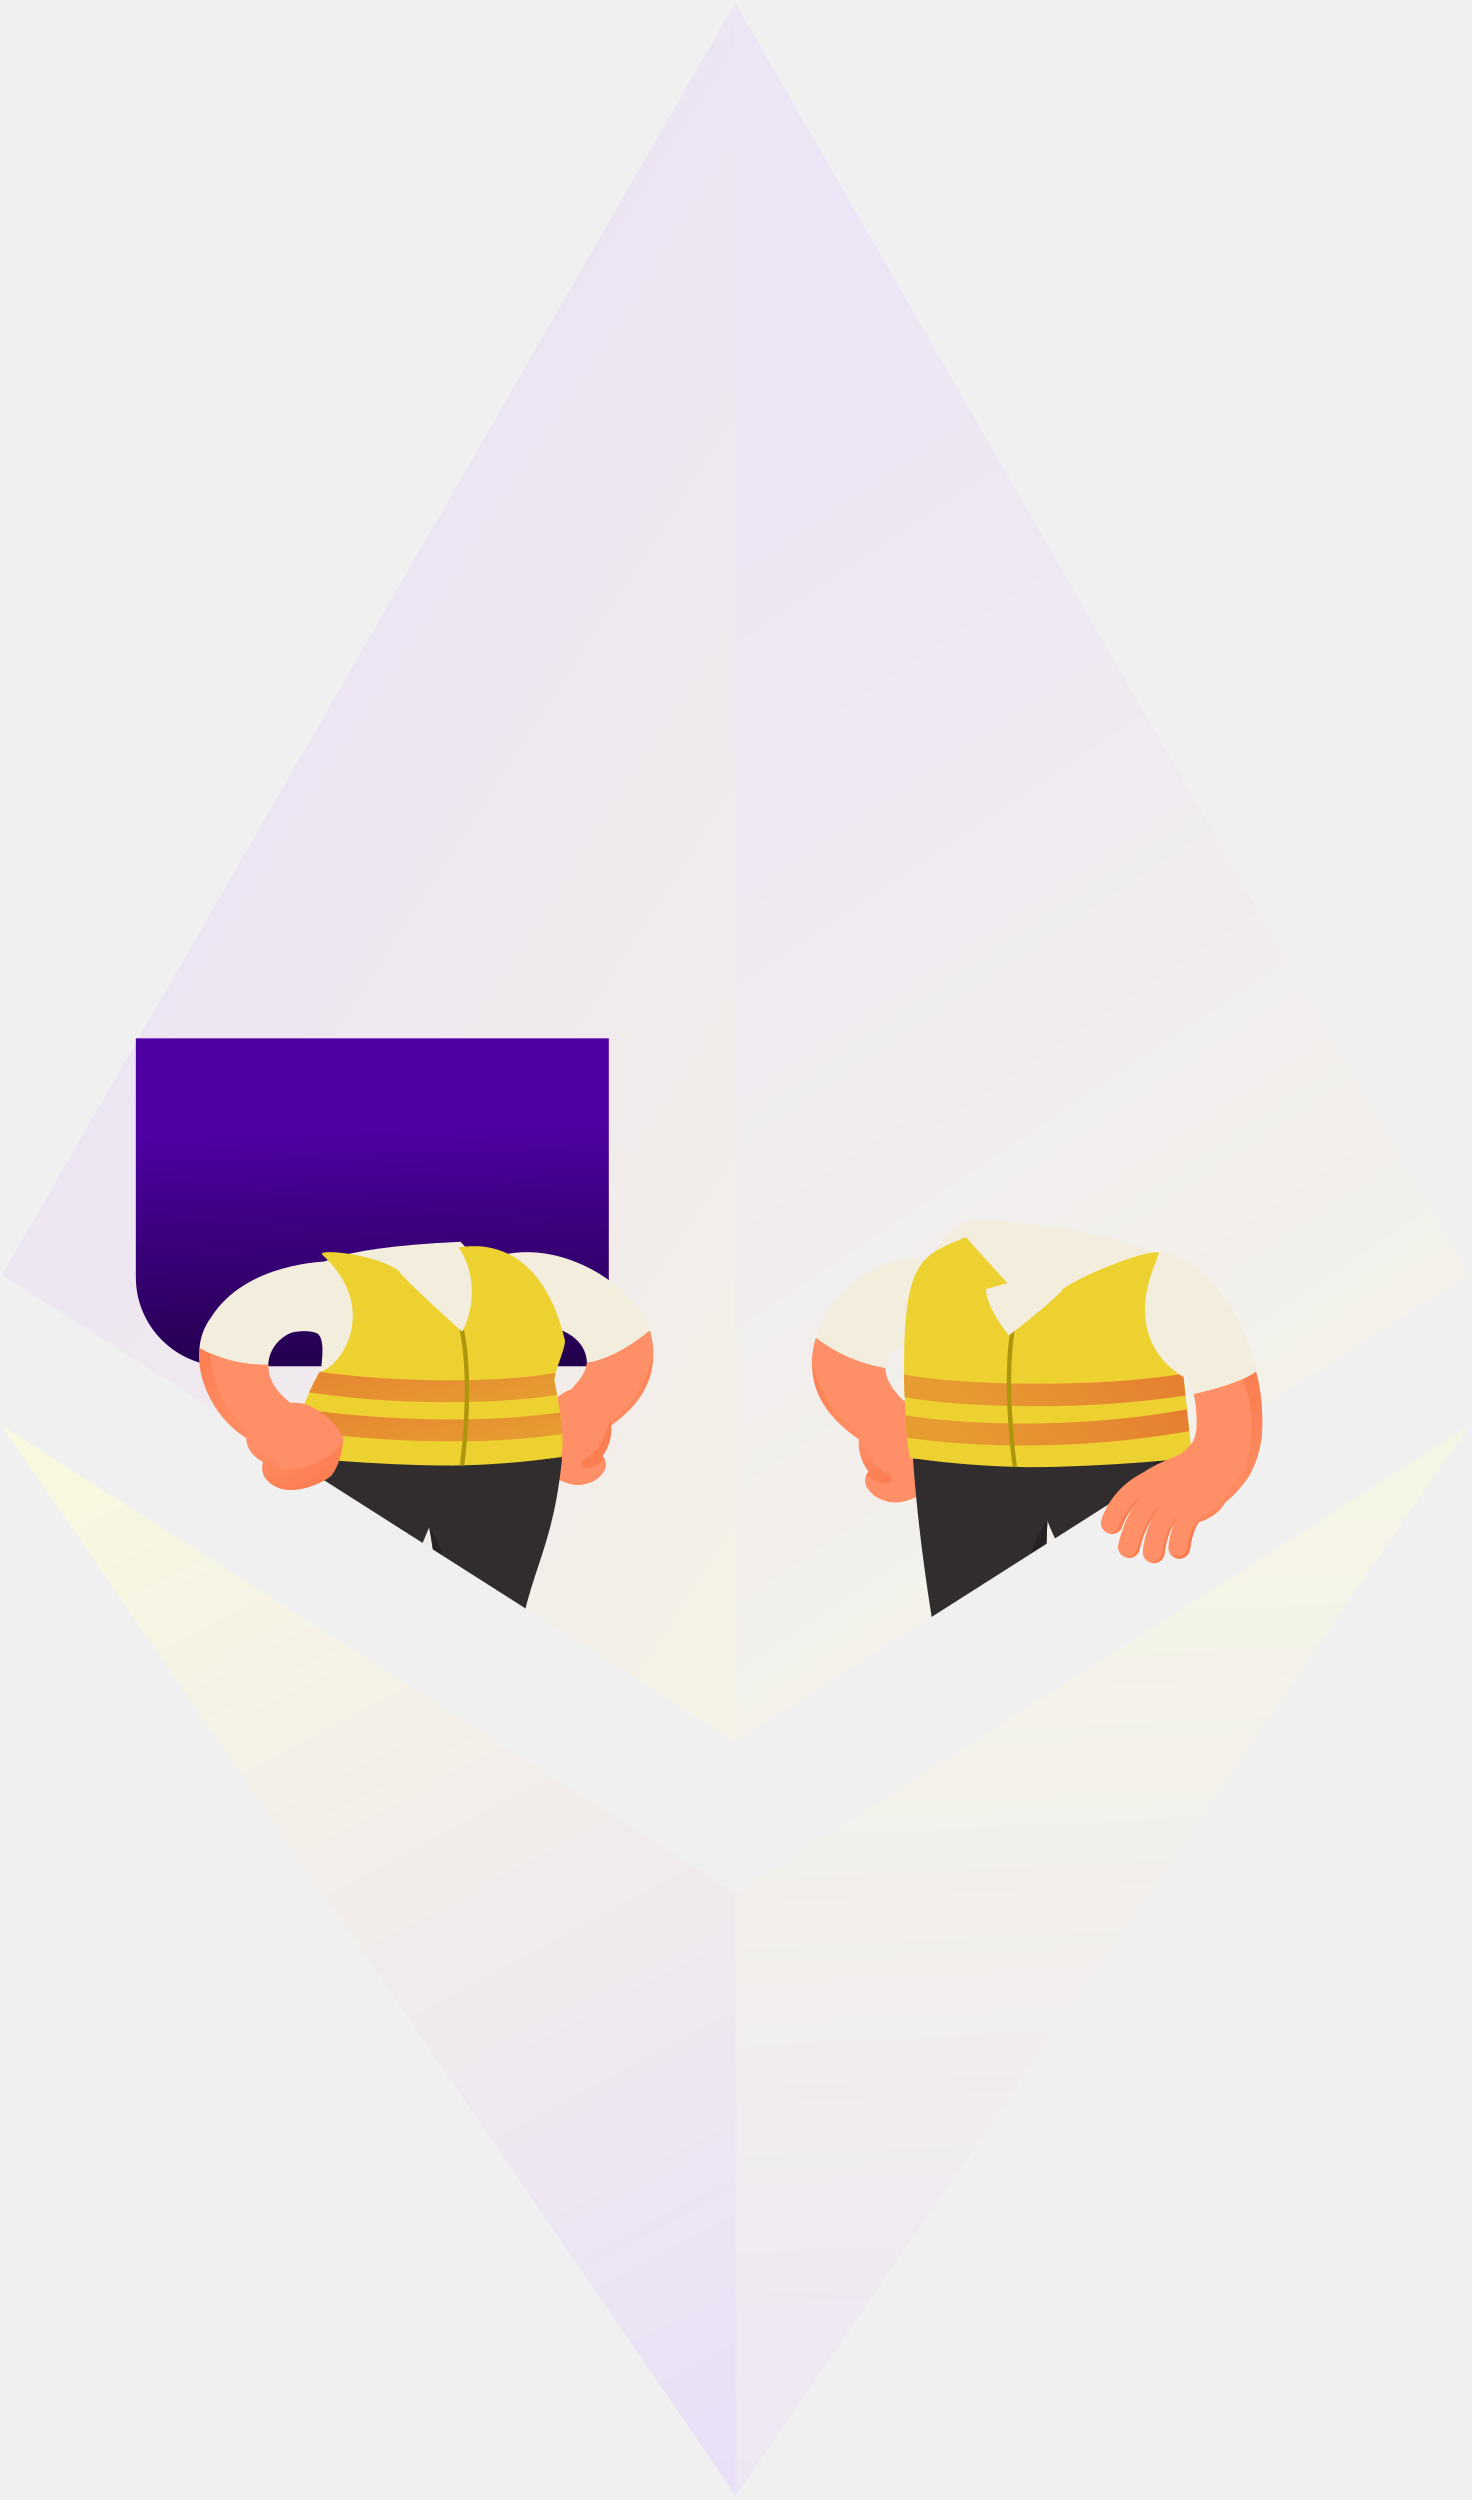
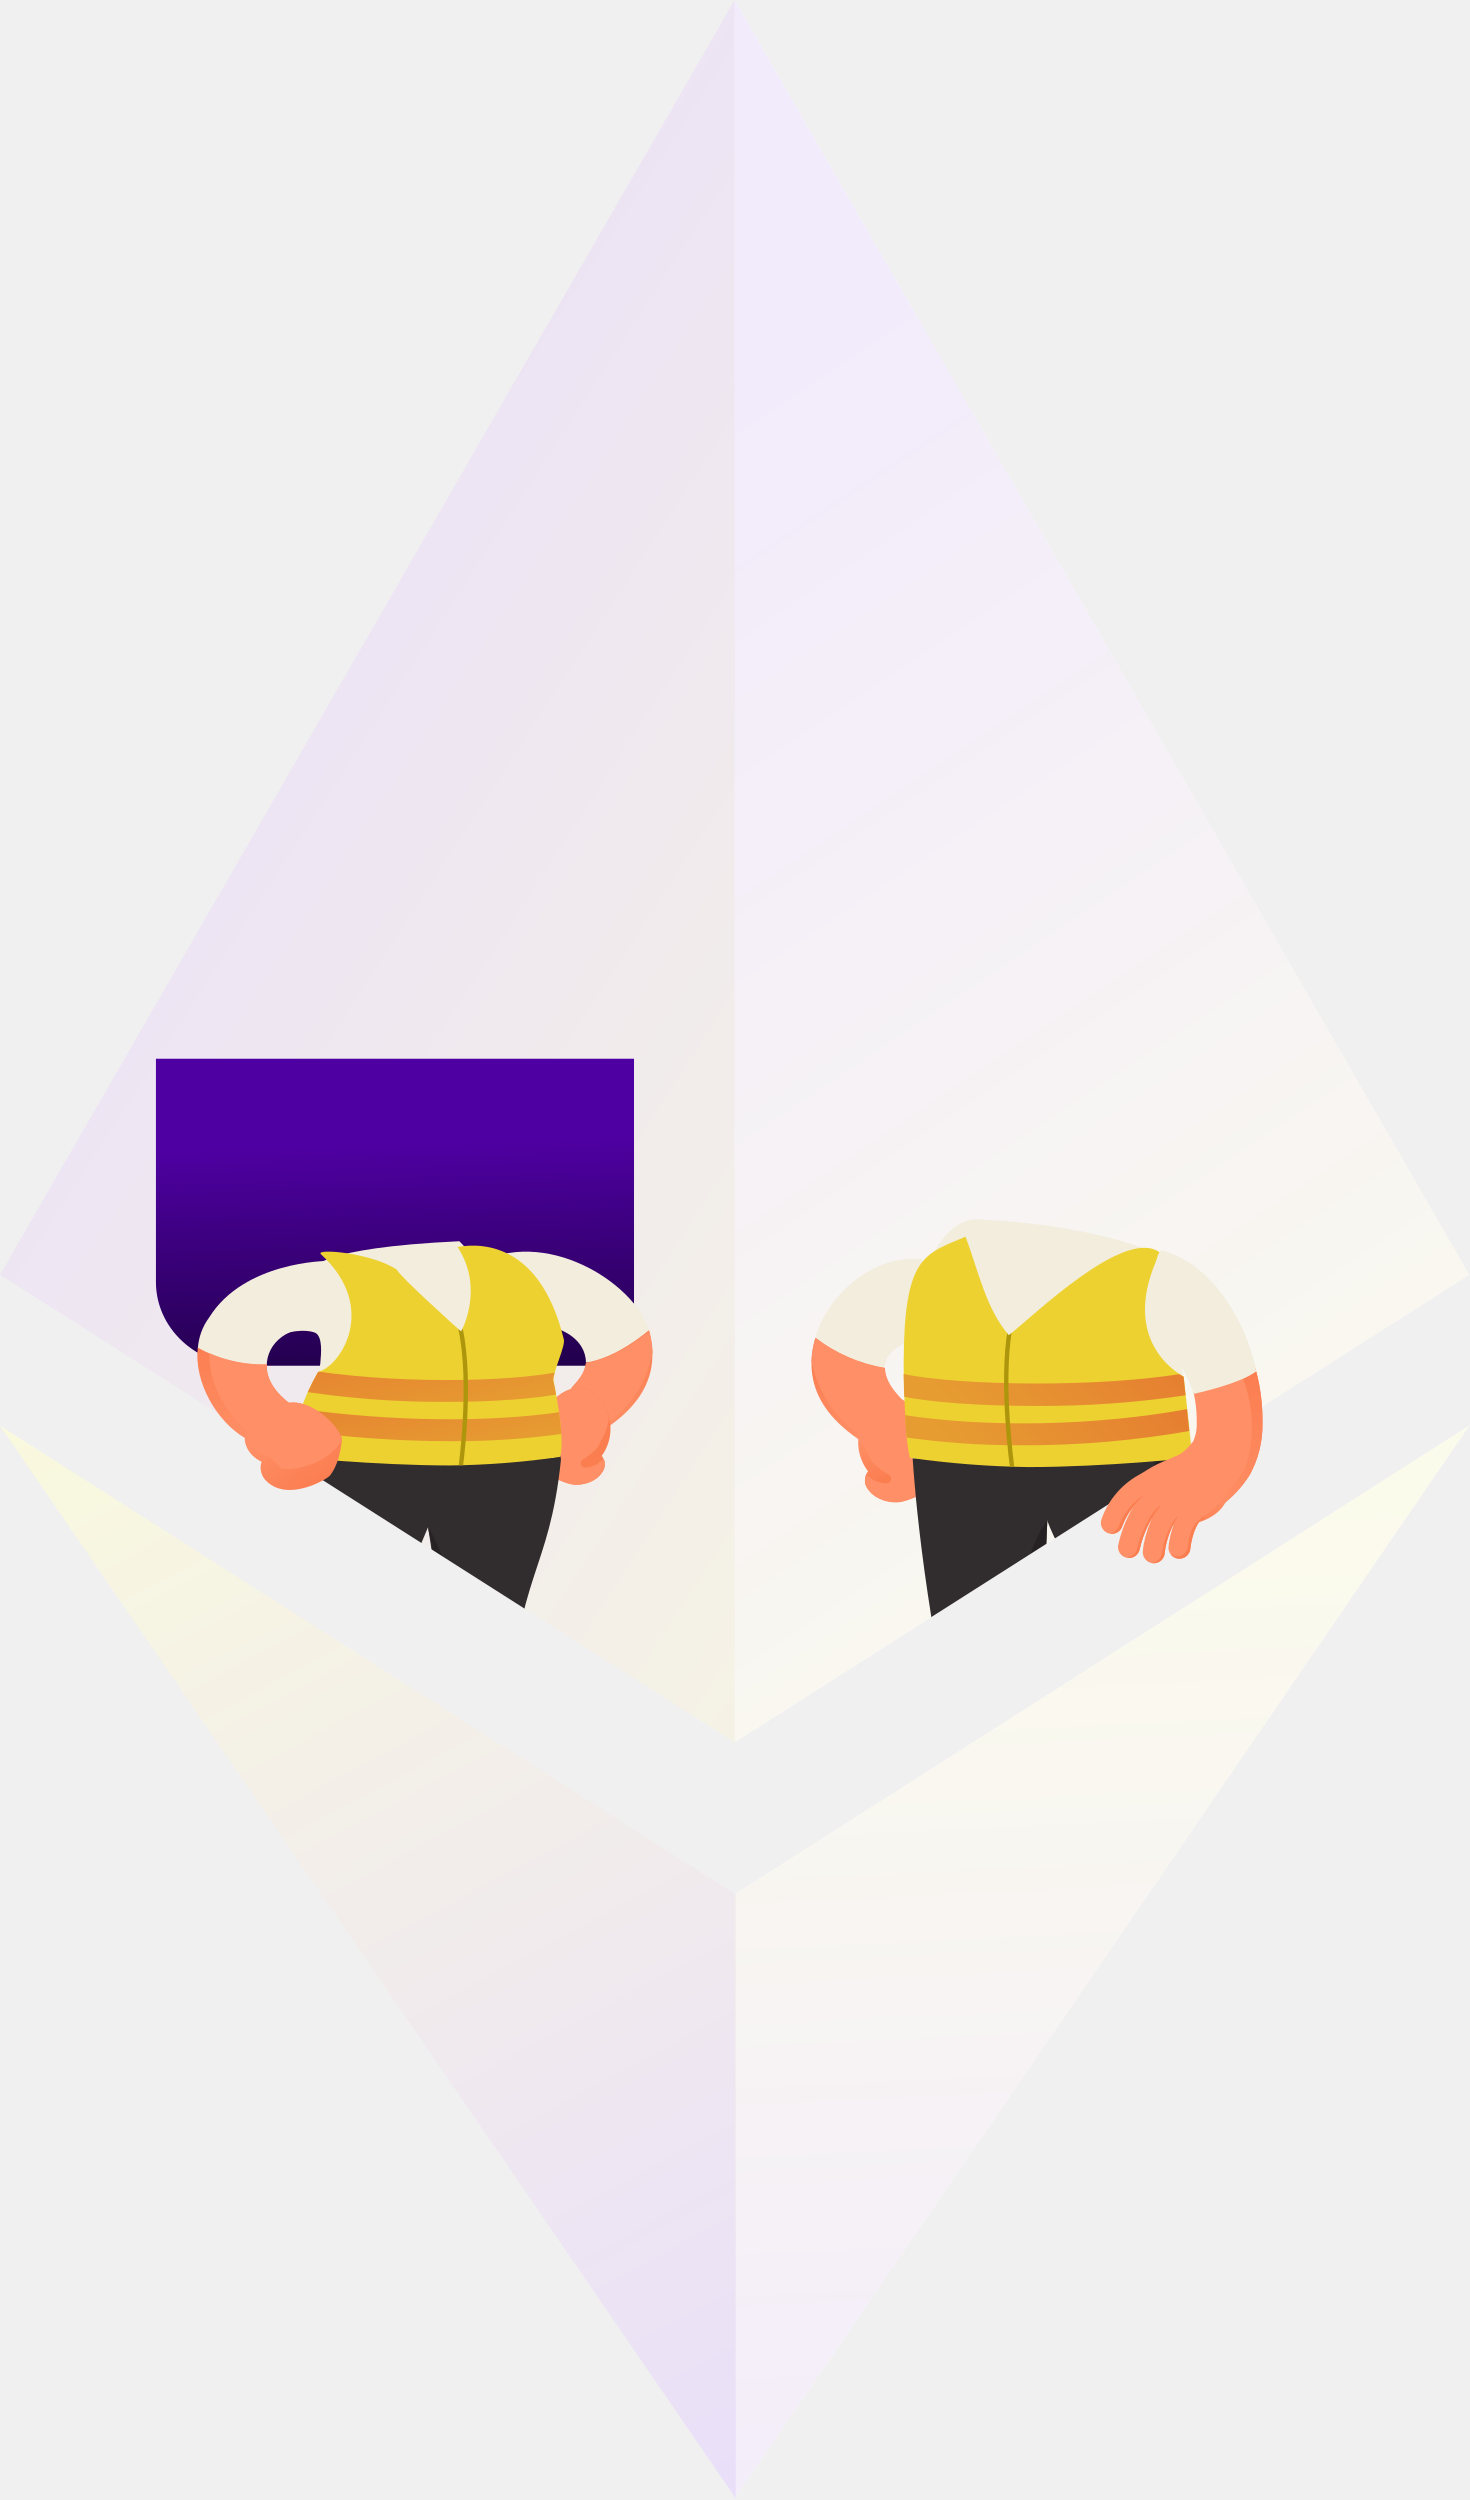
- <svg xmlns="http://www.w3.org/2000/svg" width="336" height="571" fill="none">
-   <path d="M167.927 397.855V.613L.445 291.258l167.482 106.597Z" fill="url(#a)" />
-   <path opacity=".6" d="M167.928.613 335.41 291.258 167.928 397.855V.613Z" fill="url(#b)" />
-   <path d="M168.204 570.242V432.553L.445 325.678l167.759 244.564Z" fill="url(#c)" />
-   <path opacity=".6" d="M167.928 570.242V432.553L335.41 325.678 167.928 570.242Z" fill="url(#d)" />
+ <svg xmlns="http://www.w3.org/2000/svg" width="335" height="570" fill="none">
+   <path d="m167.482 0 167.482 290.645-167.482 106.597V0ZM167.482 569.629V431.94l167.482-106.875-167.482 244.564Z" fill="#fff" />
+   <path d="M167.482 397.242V0L0 290.645l167.482 106.597Z" fill="url(#a)" />
+   <path opacity=".6" d="m167.482 0 167.482 290.645-167.482 106.597V0Z" fill="url(#b)" />
+   <path d="M167.759 569.629V431.94L0 325.065l167.759 244.564Z" fill="url(#c)" />
+   <path opacity=".6" d="M167.482 569.629V431.94l167.482-106.875-167.482 244.564Z" fill="url(#d)" />
  <mask id="e" style="mask-type:alpha" maskUnits="userSpaceOnUse" x="0" y="169" width="168" height="229">
-     <path d="M167.927 397.855V169.888l-167.482.67v120.7l167.482 106.597Z" fill="#E31FDC" />
+     <path d="M167.482 397.242V169.276L0 169.946V290.645l167.482 106.597Z" fill="#E31FDC" />
  </mask>
  <g mask="url(#e)">
-     <path d="M139.051 312.055H51.378a20.368 20.368 0 0 1-20.357-20.356V237.16h108.03v74.895Z" fill="url(#f)" />
-     <path d="M134.046 311.289c5.405-.264 10.135-3.6 14.612-6.585-2.45-10.622-22.318-24.07-38.398-16.511.591 1.93 17.704 15.546 17.704 15.546s6 1.932 6.082 7.55Z" fill="#F2EDDC" />
-     <path d="M134.044 311.287c0 1.664-.76 2.985-3.211 5.619-.59.614-1.435 10.186-.759 13.96 17.568-7.727 20.947-17.3 18.328-26.953-4.053 3.337-9.122 6.5-14.358 7.374" fill="url(#g)" />
-     <path d="M139.112 325.071a35.454 35.454 0 0 0 5.152-5 25.967 25.967 0 0 0 4.983-11.15 22.986 22.986 0 0 0-.76-4.828c-4.223 3.335-9.207 6.495-14.443 7.287-.338 1.579-.76 2.983-3.21 5.617-.591.614-1.689 10.536-1.267 15.013 2.872-2.458 6.166-4.214 9.207-6.409.07-.2.186-.38.338-.527" fill="#FF8F66" />
-     <path d="M137.587 332.621a10.52 10.52 0 0 0 .929-10.974c-2.112-4.653-5.913-5.794-9.882-3.424a22.125 22.125 0 0 0-5.068 4.741c-1.436 1.755-2.872 3.688-2.787 5.97a8.898 8.898 0 0 0 3.379 7.023c1.267.965 5.321 3.161 7.348 3.161a8.087 8.087 0 0 0 4.223-.966 5.82 5.82 0 0 0 2.281-2.287 3.042 3.042 0 0 0-.253-3.16c-.082-.084-.082-.084-.17-.084" fill="#FB7E51" />
-     <path d="M136.833 334.201a.867.867 0 0 1-.676.438 5.955 5.955 0 0 1-2.365.615.983.983 0 0 1-.93-1.027v-.027a.932.932 0 0 1 .422-.791 16.254 16.254 0 0 0 3.548-2.9c0-.087.084-.175.084-.263.591-1.053 1.1-2.194 1.6-3.248.343-.97.598-1.969.76-2.985a12.699 12.699 0 0 0-.76-2.369c-2.112-4.655-5.913-5.795-9.882-3.424a22.074 22.074 0 0 0-5.068 4.739c-1.436 1.757-2.872 3.688-2.787 5.971a8.885 8.885 0 0 0 3.379 7.022c1.267.966 5.068 2.986 7.348 3.161a8.058 8.058 0 0 0 4.223-.965 5.811 5.811 0 0 0 2.281-2.286 3.169 3.169 0 0 0 .084-2.635c-.399.35-.821.675-1.262.971" fill="#FF8F66" />
-     <path d="m100.084 394.323.845 6.01h5.109v-2.547l-1.1-3.464-4.854.001Z" fill="#15191F" />
-     <path d="M79.322 393.518H67.938c-.034.491-.05.759-.05.759l-7.443 2v4.01H71.26l3.885-2.953v2.953h5.448s.51-2.342 1.1-6.01c.035-.23.077-.474.118-.715-.83-.017-1.659-.025-2.489-.044ZM116.107 394.276l.108-.539c-.2.017-.407.031-.62.031-4.763 0-9.526-.007-14.289-.02-.214 4-.439 6.537-.439 6.537h5.109v-2.953l3.885 2.953h12.83v-4.009l-6.584-2Z" fill="#0A0A0A" />
-     <path d="M67.89 394.277h13.89c2.283-15.766 10.406-31.063 16.246-45.434 0 0 4.44 24.156 2.081 45.434h16.082c2.281-35.791 9.4-34.528 12.155-60.816 0-10.773-60.899-2.848-60.899-2.848l2.896 41.049-2.452 22.615Z" fill="#312D2E" />
-     <path d="M98.03 348.945c4.476 18.235 2.08 45.434 2.08 45.434h5.278c0-.1 1.168-33.519-7.359-45.434" fill="#262223" />
-     <path d="M67.89 394.277c1.068-.6 5.512-18.647 4.62-29.772-1.009-12.561-1.51-28.949 2.626-34.407-1.527-.734-7.69-.485-7.69-.485s-2.615 13.223 1.603 35.848c1.151 5.963-.088 20.159-1.16 28.816ZM100.109 394.277l.845 6.01h5.109v-2.95l-.676-3.056-5.278-.004Z" fill="#0A0A0A" />
-     <path d="M105.176 283.613c-32.6 1.52-33.11 6.166-33.11 6.166-4.17 3.952-11.808 16.506-7.18 15.035 4.63-1.471 7.313-.458 7.629-.221 1.436 1.1 1.2 4.323.95 6.942a49.634 49.634 0 0 1-2.7 10.558c0 3.885-1.736 5.05-1.82 9.02l57.778 1.913s.421-19.68.591-26.269" fill="#F2EDDC" />
-     <path d="M72.984 313.378c5.02-1.137 13.916-14.583.641-26.789-1.554-1.429 11.577-.361 17.32 3.524.507 1.437 14.635 14.093 14.635 14.093s5.452-9.715-.817-19.286c6.81-1.208 19.17.257 24.24 21.1.372 1.529-2.532 7.557-2.416 9.3 0 0 2.848 12.642 1.581 17.457a189.956 189.956 0 0 1-25.065 1.96c-17.23 0-36.658-2.028-36.658-2.028a52.69 52.69 0 0 1 6.54-19.331Z" fill="#EDD131" />
-     <mask id="h" style="mask-type:alpha" maskUnits="userSpaceOnUse" x="66" y="284" width="64" height="51">
-       <path d="M72.984 313.378c5.02-1.137 13.916-14.583.641-26.789-1.554-1.429 15.457 2.872 21.2 6.757.507 1.437 10.755 10.86 10.755 10.86s5.452-9.715-.817-19.286c6.81-1.208 19.17.257 24.24 21.1.372 1.529-2.532 7.557-2.416 9.3 0 0 2.848 12.642 1.581 17.457a189.956 189.956 0 0 1-25.065 1.96c-17.23 0-36.658-2.028-36.658-2.028a52.69 52.69 0 0 1 6.54-19.331Z" fill="#E800ED" />
+     <path d="M144.555 311.387H56.093c-5.446-.003-10.668-2.008-14.52-5.575-3.85-3.568-6.015-8.405-6.018-13.45v-50.975h109v70Z" fill="url(#f)" />
+     <path d="M133.6 310.676c5.405-.264 10.135-3.6 14.612-6.585-2.45-10.622-22.317-24.07-38.398-16.511.591 1.93 17.705 15.546 17.705 15.546s5.999 1.932 6.081 7.55Z" fill="#F2EDDC" />
+     <path d="M133.599 310.674c0 1.664-.76 2.985-3.211 5.619-.59.614-1.435 10.186-.759 13.96 17.568-7.727 20.947-17.3 18.328-26.953-4.053 3.337-9.122 6.5-14.358 7.374" fill="url(#g)" />
+     <path d="M138.666 324.458a35.354 35.354 0 0 0 5.152-5 25.957 25.957 0 0 0 4.984-11.15 22.933 22.933 0 0 0-.761-4.828c-4.223 3.335-9.207 6.495-14.443 7.287-.338 1.579-.759 2.983-3.209 5.617-.591.614-1.689 10.536-1.267 15.013 2.872-2.458 6.165-4.214 9.206-6.409.071-.2.186-.38.338-.527" fill="#FF8F66" />
+     <path d="M137.142 332.008a10.518 10.518 0 0 0 .929-10.974c-2.112-4.653-5.913-5.794-9.882-3.424a22.104 22.104 0 0 0-5.068 4.741c-1.436 1.755-2.872 3.688-2.787 5.97a8.885 8.885 0 0 0 3.379 7.023c1.267.965 5.321 3.161 7.348 3.161a8.07 8.07 0 0 0 4.223-.966 5.82 5.82 0 0 0 2.281-2.287 3.052 3.052 0 0 0-.253-3.16c-.082-.084-.082-.084-.17-.084" fill="#FB7E51" />
+     <path d="M136.388 333.588a.86.86 0 0 1-.676.438 5.959 5.959 0 0 1-2.365.615.976.976 0 0 1-.677-.322.974.974 0 0 1-.253-.705v-.027a.93.93 0 0 1 .422-.791 16.225 16.225 0 0 0 3.548-2.9c0-.087.084-.175.084-.263.591-1.053 1.1-2.194 1.6-3.248.343-.97.597-1.969.76-2.985a12.773 12.773 0 0 0-.76-2.369c-2.112-4.655-5.913-5.795-9.882-3.424a22.074 22.074 0 0 0-5.068 4.739c-1.436 1.757-2.872 3.688-2.787 5.971a8.885 8.885 0 0 0 3.379 7.022c1.267.966 5.068 2.986 7.348 3.161a8.058 8.058 0 0 0 4.223-.965 5.811 5.811 0 0 0 2.281-2.286 3.193 3.193 0 0 0 .084-2.635c-.4.351-.821.675-1.262.971" fill="#FF8F66" />
+     <path d="m99.639 393.71.845 6.01h5.109v-2.547l-1.1-3.464-4.854.001Z" fill="#15191F" />
+     <path d="M78.877 392.905H67.493c-.034.491-.051.759-.051.759l-7.442 2v4.01h10.815l3.885-2.953v2.953h5.448s.509-2.342 1.1-6.01c.035-.23.077-.474.118-.715-.83-.017-1.659-.025-2.489-.044ZM115.662 393.663l.108-.539c-.2.017-.407.031-.62.031-4.763 0-9.526-.007-14.289-.02-.214 4-.439 6.537-.439 6.537h5.109v-2.953l3.885 2.953h12.83v-4.009l-6.584-2Z" fill="#0A0A0A" />
+     <path d="M67.444 393.664h13.89c2.284-15.766 10.407-31.063 16.247-45.434 0 0 4.44 24.156 2.081 45.434h16.082c2.281-35.791 9.4-34.528 12.155-60.816C127.899 322.075 67 330 67 330l2.896 41.049-2.452 22.615Z" fill="#312D2E" />
+     <path d="M97.584 348.332c4.477 18.235 2.081 45.434 2.081 45.434h5.278c0-.1 1.168-33.519-7.359-45.434" fill="#262223" />
+     <path d="M67.444 393.664c1.069-.6 5.513-18.647 4.62-29.772-1.008-12.561-1.51-28.949 2.627-34.407C73.164 328.751 67 329 67 329s-2.614 13.223 1.604 35.848c1.151 5.963-.088 20.159-1.16 28.816ZM99.664 393.664l.845 6.01h5.109v-2.95l-.676-3.056-5.278-.004Z" fill="#0A0A0A" />
+     <path d="M104.73 283c-32.6 1.52-33.11 6.166-33.11 6.166-4.169 3.952-11.808 16.506-7.179 15.035 4.63-1.471 7.313-.458 7.629-.221 1.436 1.1 1.2 4.323.95 6.942a49.634 49.634 0 0 1-2.7 10.558c0 3.885-1.736 5.05-1.82 9.02l57.777 1.913s.421-19.68.591-26.269" fill="#F2EDDC" />
+     <path d="M72.54 312.765c5.02-1.137 13.915-14.583.64-26.789-1.554-1.429 11.577-.361 17.32 3.524.507 1.437 14.635 14.093 14.635 14.093s5.452-9.715-.817-19.286c6.81-1.208 19.17.257 24.24 21.1.372 1.529-2.532 7.557-2.416 9.3 0 0 2.848 12.642 1.581 17.457a189.97 189.97 0 0 1-25.065 1.96c-17.231 0-36.658-2.028-36.658-2.028a52.688 52.688 0 0 1 6.54-19.331Z" fill="#EDD131" />
+     <mask id="h" style="mask-type:alpha" maskUnits="userSpaceOnUse" x="66" y="284" width="63" height="51">
+       <path d="M72.54 312.765c5.02-1.137 13.915-14.583.64-26.789-1.554-1.429 15.457 2.872 21.2 6.757.507 1.437 10.755 10.86 10.755 10.86s5.452-9.715-.817-19.286c6.81-1.208 19.17.257 24.24 21.1.372 1.529-2.532 7.557-2.416 9.3 0 0 2.848 12.642 1.581 17.457a189.97 189.97 0 0 1-25.065 1.96c-17.231 0-36.658-2.028-36.658-2.028a52.688 52.688 0 0 1 6.54-19.331Z" fill="#E800ED" />
    </mask>
    <g mask="url(#h)">
-       <path d="M103.005 329.205a257.354 257.354 0 0 1-35.486-2.513l.7-4.951c21.434 3.034 44.212 3.285 60.933.673l.772 4.939a177.897 177.897 0 0 1-26.919 1.852Z" fill="url(#i)" />
-       <path d="M102.304 320.249a212.181 212.181 0 0 1-34.859-2.71l.856-4.926c20.772 3.607 47.9 3.249 60.206.653l1.033 4.892c-6.267 1.322-16.213 2.091-27.236 2.091Z" fill="url(#j)" />
-       <path d="M105.445 303.613c2.716 12.544 0 31.774 0 31.774" stroke="#AD960C" stroke-miterlimit="10" />
+       <path d="M102.559 328.592a257.196 257.196 0 0 1-35.485-2.513l.7-4.951c21.433 3.034 44.211 3.285 60.932.673l.772 4.939a177.888 177.888 0 0 1-26.919 1.852Z" fill="url(#i)" />
+       <path d="M101.859 319.636A212.182 212.182 0 0 1 67 316.926l.856-4.926c20.772 3.607 47.9 3.249 60.206.653l1.033 4.892c-6.267 1.322-16.213 2.091-27.236 2.091Z" fill="url(#j)" />
+       <path d="M105 303c2.716 12.544 0 31.774 0 31.774" stroke="#AD960C" stroke-miterlimit="10" />
    </g>
  </g>
-   <mask id="k" style="mask-type:alpha" maskUnits="userSpaceOnUse" x="167" y="0" width="169" height="398">
-     <path d="M167.928 397.855V.613L335.41 291.258 167.928 397.855Z" fill="#E31FDC" />
+   <mask id="k" style="mask-type:alpha" maskUnits="userSpaceOnUse" x="167" y="0" width="168" height="398">
+     <path d="M167.483 397.242V0l167.482 290.645-167.482 106.597Z" fill="#E31FDC" />
  </mask>
  <g mask="url(#k)">
-     <path d="M202.137 312.791c-5.962-.275-11.1-3.119-16.051-6.237 2.752-11.282 14.308-20.179 24.581-18.8-.642 2.018-3.118 18.8-3.118 18.8s-5.504 1.651-5.412 6.237Z" fill="#F2EDDC" />
-     <path d="M202.136 312.514c0 1.834.917 4.127 3.577 6.879.642.734 1.559 10.823.826 14.859-19.354-8.163-23.114-18.345-20.175-28.617a34.84 34.84 0 0 0 15.772 6.879Z" fill="url(#l)" />
-     <path d="M196.632 328.015a44.517 44.517 0 0 1-5.687-5.32 27.502 27.502 0 0 1-5.5-11.832 20.2 20.2 0 0 1 .917-5.228 36.216 36.216 0 0 0 15.868 6.879c0 1.834.917 4.127 3.577 6.879.642.642 1.834 11.19 1.468 15.959-3.21-2.568-6.879-4.494-10.181-6.879l-.462-.458Z" fill="#FF8F66" />
-     <path d="M198.375 336.088a10.769 10.769 0 0 1-1.009-11.648c2.293-4.953 6.512-6.145 10.915-3.577a22.556 22.556 0 0 1 5.6 5.045c1.559 1.834 3.21 3.944 3.118 6.329a9.164 9.164 0 0 1-3.761 7.429c-1.376 1.009-5.87 3.394-8.071 3.394a8.848 8.848 0 0 1-4.586-1.009 6.075 6.075 0 0 1-2.577-2.478 3.234 3.234 0 0 1 .275-3.394c.004-.091.004-.091.096-.091Z" fill="url(#m)" />
-     <path d="M199.202 337.738a.934.934 0 0 0 .734.459 6.667 6.667 0 0 0 2.66.642 1.042 1.042 0 0 0 1.009-1.1.968.968 0 0 0-.459-.826 18.051 18.051 0 0 1-3.944-3.027c0-.092-.092-.183-.092-.275-.642-1.1-1.192-2.293-1.743-3.485-.367-1.009-.642-2.11-.917-3.118.183-.826-.459-1.865 0-2.691 2.293-4.953 4.928-7.457 9.331-4.889 2.109 1.376 6.537 4.553 8.1 6.571 1.559 1.834 3.21 3.944 3.118 6.329a9.176 9.176 0 0 1-3.761 7.429c-1.376 1.009-5.595 3.21-8.071 3.394a8.654 8.654 0 0 1-4.593-1.007 6.072 6.072 0 0 1-2.568-2.476 3.205 3.205 0 0 1-.092-2.752c.37.18.829.547 1.288.822Z" fill="#FF8F66" />
-     <path d="M275.439 394.963s.409-52.965-4.321-66.057c-1.6-1.436-62.673 2.872-62.673 2.872l9.24 63.27h-6.673v5.068H226.1l3.886-2.534v2.534h7.192s-4.155-41.732 2.011-55.33c5.237 6 15.644 39.958 17.5 50.178.592 3.125 1.1 5.068 1.1 5.068h6.7v-2.45l3.971 2.449h14.079v-5.068h-7.1Z" fill="#262223" />
-     <path d="M275.441 394.964h-18.917c-3.885-24.326-14.581-39.92-17.332-47.729-.061 2.229-.828 29.822-1.166 47.729H217.6c-7.885-36.586-9.155-63.27-9.155-63.27l62.674-2.872 4.322 66.142Z" fill="#312D2E" />
-     <path d="M239.273 347.32c-1.163 16.058-1.166 47.729-1.166 47.729h-7.361c-.081-.085-.172-37.678 8.527-47.729Z" fill="#262223" />
-     <path d="m238.112 394.964-.845 5.068h-7.193v-2.112l1.1-2.956h6.938Z" fill="#15191F" />
-     <path d="m275.442 394.963-12.852-66.057h8.532l4.32 66.057Z" fill="#262223" />
-     <path d="m238.112 394.964-.845 5.068h-7.193v-2.112l1.1-2.956h6.938ZM275.442 394.964h7.1v5.072h-8.532v-5.068h1.436" fill="#0F0D0B" />
-     <path d="M223.251 278.615c33.11 1.6 46.371 10.39 46.371 10.39a72.181 72.181 0 0 1 2.534 15.372 1.693 1.693 0 0 0-1.1.339c-1.52 1.1-1.689 2.956-1.436 5.658.51 3.672 2.7 18.751 2.787 22.721h-64.191l-.169-32.772s4.73-21.962 15.2-21.708" fill="#F2EDDC" />
-     <path d="M270.339 314.472s-15.547-7.574-5.41-28.269c-1.688-1.266-16.291 4.231-22.119 8.116-.507 1.521-12.349 10.708-12.349 10.708s-4.834-5.542-5.334-10.583l4.919-1.4-9.46-10.474c-9.376 4.053-14.021 4.223-14.107 28.886 0 0 .085 16.641 1.437 21.538a212.789 212.789 0 0 0 27.029 2.113c17.568 0 37.333-2.113 37.333-2.113l-1.939-18.522Z" fill="#EDD131" />
-     <mask id="n" style="mask-type:alpha" maskUnits="userSpaceOnUse" x="206" y="282" width="67" height="54">
-       <path d="M270.305 314.515s-15.547-7.574-5.41-28.269c-1.688-1.266-16.291 4.231-22.119 8.116-.507 1.521-12.349 10.708-12.349 10.708s-4.834-5.542-5.334-10.583l4.919-1.4-9.46-10.474c-9.376 4.053-14.021 4.223-14.107 28.886 0 0 .085 16.641 1.437 21.538a212.817 212.817 0 0 0 27.029 2.113c17.568 0 37.333-2.113 37.333-2.113l-1.939-18.522Z" fill="#8C17B6" />
+     <path d="M201.692 312.178c-5.962-.275-11.1-3.119-16.051-6.237 2.752-11.282 14.308-20.179 24.581-18.8-.642 2.018-3.118 18.8-3.118 18.8s-5.504 1.651-5.412 6.237Z" fill="#F2EDDC" />
+     <path d="M201.69 311.901c0 1.834.917 4.127 3.577 6.879.642.734 1.559 10.823.826 14.859-19.354-8.163-23.114-18.345-20.175-28.617a34.839 34.839 0 0 0 15.772 6.879Z" fill="url(#l)" />
+     <path d="M196.187 327.402a44.314 44.314 0 0 1-5.687-5.32 27.49 27.49 0 0 1-5.5-11.832c.074-1.775.382-3.533.917-5.228a36.205 36.205 0 0 0 15.868 6.879c0 1.834.917 4.127 3.577 6.879.642.642 1.834 11.19 1.468 15.959-3.21-2.568-6.879-4.494-10.181-6.879l-.462-.458Z" fill="#FF8F66" />
+     <path d="M197.929 335.475a10.769 10.769 0 0 1-1.009-11.648c2.293-4.953 6.512-6.145 10.915-3.577a22.54 22.54 0 0 1 5.6 5.045c1.559 1.834 3.21 3.944 3.118 6.329a9.163 9.163 0 0 1-3.761 7.429c-1.376 1.009-5.87 3.394-8.071 3.394a8.85 8.85 0 0 1-4.586-1.009 6.07 6.07 0 0 1-2.577-2.478 3.24 3.24 0 0 1 .275-3.394c.004-.091.004-.091.096-.091Z" fill="url(#m)" />
+     <path d="M198.757 337.125a.934.934 0 0 0 .734.459 6.663 6.663 0 0 0 2.66.642 1.033 1.033 0 0 0 .737-.337 1.04 1.04 0 0 0 .272-.763.968.968 0 0 0-.459-.826 18.051 18.051 0 0 1-3.944-3.027c0-.092-.092-.183-.092-.275-.642-1.1-1.192-2.293-1.743-3.485-.367-1.009-.642-2.11-.917-3.118.183-.826-.459-1.865 0-2.691 2.293-4.953 4.928-7.457 9.331-4.889 2.109 1.376 6.537 4.553 8.1 6.571 1.559 1.834 3.21 3.944 3.118 6.329a9.164 9.164 0 0 1-3.761 7.429c-1.376 1.009-5.595 3.21-8.071 3.394a8.652 8.652 0 0 1-4.593-1.007 6.066 6.066 0 0 1-2.568-2.476 3.202 3.202 0 0 1-.092-2.752c.37.18.829.547 1.288.822Z" fill="#FF8F66" />
+     <path d="M274.994 394.35s.409-52.965-4.321-66.057c-1.6-1.436-62.673 2.872-62.673 2.872l9.24 63.27h-6.673v5.068h15.088l3.886-2.534v2.534h7.192s-4.155-41.732 2.011-55.33c5.237 6 15.644 39.958 17.5 50.178.592 3.125 1.1 5.068 1.1 5.068h6.7v-2.45l3.971 2.449h14.079v-5.068h-7.1Z" fill="#262223" />
+     <path d="M274.996 394.351h-18.917c-3.885-24.326-14.581-39.92-17.332-47.729-.061 2.229-.828 29.822-1.166 47.729h-20.426c-7.885-36.586-9.155-63.27-9.155-63.27l62.674-2.872 4.322 66.142Z" fill="#312D2E" />
+     <path d="M238.828 346.707c-1.163 16.058-1.166 47.729-1.166 47.729h-7.361c-.081-.085-.172-37.678 8.527-47.729Z" fill="#262223" />
+     <path d="m237.667 394.351-.845 5.068h-7.193v-2.112l1.1-2.956h6.938Z" fill="#15191F" />
+     <path d="m274.996 394.35-12.851-66.057h8.532l4.319 66.057Z" fill="#262223" />
+     <path d="m237.667 394.351-.845 5.068h-7.193v-2.112l1.1-2.956h6.938ZM274.996 394.351h7.1v5.072h-8.532v-5.068H275" fill="#0F0D0B" />
+     <path d="M222.806 278.002c33.11 1.6 46.371 10.39 46.371 10.39a72.265 72.265 0 0 1 2.534 15.372 1.691 1.691 0 0 0-1.1.339c-1.52 1.1-1.689 2.956-1.436 5.658.51 3.672 2.7 18.751 2.787 22.721h-64.191l-.169-32.772s4.73-21.962 15.2-21.708" fill="#F2EDDC" />
+     <path d="M269.893 313.859s-15.547-7.574-5.41-28.269c-7.99-5.992-28.769 14.403-34.468 18.824-5.289-6.064-7.037-15.037-9.875-22.457-9.376 4.053-14.021 4.223-14.107 28.886 0 0 .085 16.641 1.437 21.538a212.634 212.634 0 0 0 27.029 2.113c17.568 0 37.333-2.113 37.333-2.113l-1.939-18.522Z" fill="#EDD131" />
+     <mask id="n" style="mask-type:alpha" maskUnits="userSpaceOnUse" x="206" y="282" width="66" height="53">
+       <path d="M269.86 313.902s-15.547-7.574-5.41-28.269c-1.688-1.266-16.291 4.231-22.119 8.116-.507 1.521-12.349 10.708-12.349 10.708s-4.834-5.542-5.334-10.583L220.107 282c-9.376 4.053-14.021 4.223-14.107 28.886 0 0 .085 16.641 1.437 21.538a212.634 212.634 0 0 0 27.029 2.113c17.568 0 37.333-2.113 37.333-2.113l-1.939-18.522Z" fill="#8C17B6" />
    </mask>
    <g mask="url(#n)">
-       <path d="M233.708 330.14a186.522 186.522 0 0 1-28.3-2.015l.771-4.939c19.392 3.029 44.358 2.518 65.16-1.336l.91 4.916a216.435 216.435 0 0 1-38.541 3.374Z" fill="url(#o)" />
-       <path d="M236.183 321.166c-12.3 0-23.634-.814-30.322-2.227l.403-5.082c12.638 2.669 44.777 3.26 64.954-.245l.855 4.926a222.158 222.158 0 0 1-35.89 2.628Z" fill="url(#p)" />
-       <path d="M231.291 303.613c-2.166 12.542.511 31.659.511 31.659" stroke="#AD960C" stroke-miterlimit="10" />
+       <path d="M233.263 329.527a186.384 186.384 0 0 1-28.3-2.015l.771-4.939c19.392 3.029 44.358 2.518 65.16-1.336l.91 4.916a216.443 216.443 0 0 1-38.541 3.374Z" fill="url(#o)" />
+       <path d="M235.738 320.553c-12.3 0-23.634-.814-30.322-2.227l.403-5.081c12.638 2.669 44.777 3.259 64.954-.246l.855 4.926a222.158 222.158 0 0 1-35.89 2.628Z" fill="url(#p)" />
+       <path d="M230.272 303c-2.166 12.542.511 31.659.511 31.659" stroke="#AD960C" stroke-miterlimit="10" />
    </g>
  </g>
-   <path d="M48.169 300.946a13.314 13.314 0 0 0-2.618 7.179c.084 0 .084.085.169.085 2.534 2.027 5.575 3.716 8.869 3.885 2.22.183 4.447.24 6.673.169-.17-5.659 5.49-9.713 11.4-8.531.76-3.463 2.283-15.62 2.283-15.62s-18.836.08-26.776 12.833Z" fill="#F2EDDC" />
-   <path d="M61.261 311.759a30.153 30.153 0 0 1-15.71-3.885c-.929 7.94 4.392 16.893 10.727 20.609 4.392 2.534 12.416-1.943 13.6-5.659-6.504-3.547-8.786-7.602-8.617-11.065Z" fill="url(#q)" />
-   <path d="M66.33 320.458a12.603 12.603 0 0 0-7.772 3.97 9.795 9.795 0 0 0-2.28 3.97c-.17.676.252 3.8 3.8 5.49a4.236 4.236 0 0 0 1.266 4.561c4.9 4.561 13.6-.507 14.36-1.436 1.773-2.281 2.364-5.406 2.7-8.024.341-2.196-6.585-9.375-12.075-8.531Z" fill="url(#r)" />
-   <path d="M64.472 335.409a14.58 14.58 0 0 0-2.281-2.281 4.053 4.053 0 0 0-1.6-.762 5.66 5.66 0 0 1-2.568-2.051c-.251-.154-.392-.264-.392-.312h.217a3.542 3.542 0 0 1-.247-2.463 5.589 5.589 0 0 1-.813-.492c-9.038-8.277-8.617-16.56-8.617-17.905a30.555 30.555 0 0 0 13.093 2.532c-.134 2.8 1.316 5.865 5.093 8.777 4.894-.74 10.957 4.654 12.054 8.451a11.768 11.768 0 0 1-4.9 4.645 18.233 18.233 0 0 1-7.41 2.021 8.108 8.108 0 0 1-1.629-.16ZM275.32 294.274a12.699 12.699 0 0 0-3.223 1.96 28.026 28.026 0 0 0-6.942 9.072c6.073 5.212 8.249 13.169 8.142 19.535a9.365 9.365 0 0 1-.808 4.394 13.167 13.167 0 0 1-2.929 2.9c-2.18 1.693-4.652 3.241-7.268 4.88-.532.333-1.059.669-1.589 1 4.627 2.443 8.667 6.5 12.289 9.973 1.937-1.242 3.883-2.546 5.767-4.009a25.76 25.76 0 0 0 6.669-7.164 23.688 23.688 0 0 0 2.867-11.728c.207-12.221-4.632-23.413-12.975-30.813Z" fill="#FF8F66" />
-   <path d="M283.907 336.191c-1.9 3.231-4.538 4.991-6.648 6.629-1.966 1.527 2.374-3.111.354-1.821.536.356-5.329 6.756-4.775 7.1 1.987-1.271 3.987-2.607 5.921-4.109a25.776 25.776 0 0 0 6.669-7.164 23.699 23.699 0 0 0 2.867-11.728 45.65 45.65 0 0 0-1.4-11.707c-.05-.045-2.969 1.641-2.99 1.693 3.683 9.628 1.308 18.887.002 21.107Z" fill="url(#s)" />
-   <path d="M271.238 333.696c3.008.447 4.92 1.072 6.907 3.374a11.287 11.287 0 0 1 2.259 4.032c.15.68-.539 3.51-4.033 5.469-6.966 3.9-13.422.522-14.241-.429-1.8-2.33-3.936-2.339-4.285-5.052-.2-2.2 7.842-8.387 13.393-7.394Z" fill="url(#t)" />
-   <path d="M280.33 340.174c-.406-.6-1.543-2.655-1.951-3.173-1.988-2.3-6.092-6.207-8.82-4.862-2.76 1.359-5.516 2.022-9.1 4.641 1.12 2.051 1.052 5.978 3.1 7.1 4.254 2.057 7.849 3.528 9.887 3.161a13.286 13.286 0 0 0 6.884-6.867Z" fill="#FF8F66" />
-   <path d="M262.048 338.686a16.113 16.113 0 0 0-8.105 9.138Z" fill="#FF8F66" />
-   <path d="M262.048 338.686a16.113 16.113 0 0 0-8.105 9.138" stroke="#FF8F66" stroke-width="5" stroke-miterlimit="10" stroke-linecap="round" />
-   <path d="M263.069 342.386a27.07 27.07 0 0 0-5.214 10.946Z" fill="#FF8F66" />
-   <path d="M263.069 342.386a27.07 27.07 0 0 0-5.214 10.946" stroke="#FF8F66" stroke-width="5" stroke-miterlimit="10" stroke-linecap="round" />
-   <path d="M268.631 343.136c-2.7 2.071-4.911 8-5.123 11.4Z" fill="#FF8F66" />
-   <path d="M268.631 343.136c-2.7 2.071-4.911 8-5.123 11.4" stroke="#FF8F66" stroke-width="5" stroke-miterlimit="10" stroke-linecap="round" />
-   <path d="M272.756 345.199c-1.979 1.6-3.138 5.731-3.408 8.3Z" fill="#FF8F66" />
-   <path d="M272.756 345.199c-1.979 1.6-3.138 5.731-3.408 8.3" stroke="#FF8F66" stroke-width="5" stroke-miterlimit="10" stroke-linecap="round" />
-   <path d="M261.426 341.333a14.677 14.677 0 0 0-5.908 7.259 2.782 2.782 0 0 1-2.073 1.675 2.458 2.458 0 0 0 2.876-1.669 18.06 18.06 0 0 1 5.105-7.265ZM259.643 353.905a2.94 2.94 0 0 1-2.288 1.872c.165.035.332.054.5.056a2.504 2.504 0 0 0 2.439-1.953 24.59 24.59 0 0 1 4.66-9.854c.037-.043.063-.091.096-.136-2.438 1.309-4.787 7.256-5.407 10.015ZM268.767 346.467a16.612 16.612 0 0 0-3.375 8.219 2.92 2.92 0 0 1-2.365 2.292c.107.024.215.042.323.053.053 0 .107.005.158.005a2.5 2.5 0 0 0 2.494-2.344 19.572 19.572 0 0 1 2.914-8.163c.037-.351-.192.283-.149-.062ZM271.268 353.246a2.503 2.503 0 0 1-2.747 2.225 2.469 2.469 0 0 1-1.128-.421 2.483 2.483 0 0 0 1.963.947 2.504 2.504 0 0 0 2.484-2.239c.286-2.721 1.305-5.931 2.5-6.617.843-.486.577-.175.61-.861-2.861 1.9-3.421 4.48-3.682 6.966Z" fill="#FB7E51" />
-   <path d="M265.521 285.77c-2.409-.855-3.224 17.537.683 21.92 2.533 1.72 5.062 6.844 6.428 10.726.069-.037 10.2-2.132 14.216-5.132-2.113-11.289-10.213-24.688-21.327-27.514Z" fill="#F2EDDC" />
+   <path d="M47.724 300.334a13.308 13.308 0 0 0-2.618 7.179c.084 0 .084.085.169.085 2.534 2.027 5.575 3.716 8.869 3.885 2.219.183 4.447.239 6.672.169-.169-5.659 5.49-9.713 11.4-8.531.76-3.463 2.284-15.621 2.284-15.621s-18.837.081-26.776 12.834Z" fill="#F2EDDC" />
+   <path d="M60.816 311.146a30.153 30.153 0 0 1-15.71-3.885c-.93 7.94 4.392 16.893 10.727 20.609 4.392 2.534 12.416-1.943 13.6-5.659-6.504-3.547-8.786-7.602-8.617-11.065Z" fill="url(#q)" />
+   <path d="M65.884 319.845a12.608 12.608 0 0 0-7.771 3.97 9.794 9.794 0 0 0-2.281 3.97c-.17.676.253 3.8 3.8 5.49a4.24 4.24 0 0 0 1.267 4.561c4.9 4.561 13.6-.507 14.359-1.436 1.774-2.281 2.365-5.406 2.7-8.024.342-2.196-6.584-9.375-12.074-8.531Z" fill="url(#r)" />
+   <path d="M64.027 334.796a14.627 14.627 0 0 0-2.281-2.281 4.053 4.053 0 0 0-1.6-.762 5.653 5.653 0 0 1-2.568-2.051c-.251-.154-.392-.264-.392-.312h.217a3.542 3.542 0 0 1-.247-2.463 5.506 5.506 0 0 1-.813-.492c-9.038-8.277-8.617-16.559-8.617-17.904a30.554 30.554 0 0 0 13.093 2.531c-.134 2.8 1.316 5.865 5.093 8.777 4.894-.74 10.957 4.654 12.054 8.451a11.761 11.761 0 0 1-4.9 4.645 18.217 18.217 0 0 1-7.41 2.021 8.038 8.038 0 0 1-1.63-.16ZM274.875 293.661a12.728 12.728 0 0 0-3.223 1.96 28.026 28.026 0 0 0-6.942 9.072c6.073 5.212 8.249 13.169 8.142 19.535a9.365 9.365 0 0 1-.808 4.394 13.188 13.188 0 0 1-2.929 2.9c-2.18 1.693-4.652 3.241-7.268 4.88-.532.333-1.059.669-1.589 1 4.627 2.443 8.667 6.5 12.289 9.973 1.937-1.242 3.883-2.546 5.767-4.009a25.776 25.776 0 0 0 6.669-7.164 23.699 23.699 0 0 0 2.867-11.728c.207-12.221-4.632-23.413-12.975-30.813Z" fill="#FF8F66" />
+   <path d="M283.461 335.578c-1.9 3.231-4.538 4.991-6.648 6.629-1.966 1.527 2.374-3.111.354-1.821.536.356-5.329 6.756-4.775 7.1 1.987-1.271 3.987-2.607 5.921-4.109a25.746 25.746 0 0 0 6.669-7.164 23.678 23.678 0 0 0 2.867-11.728 45.612 45.612 0 0 0-1.4-11.707c-.05-.045-2.969 1.641-2.99 1.693 3.683 9.628 1.308 18.887.002 21.107Z" fill="url(#s)" />
+   <path d="M270.793 333.083c3.008.447 4.92 1.072 6.907 3.374a11.296 11.296 0 0 1 2.259 4.032c.15.68-.539 3.51-4.033 5.469-6.966 3.9-13.422.522-14.241-.429-1.8-2.33-3.936-2.339-4.285-5.052-.2-2.2 7.842-8.387 13.393-7.394Z" fill="url(#t)" />
+   <path d="M279.885 339.561c-.406-.6-1.543-2.655-1.951-3.173-1.988-2.3-6.092-6.207-8.82-4.862-2.76 1.359-5.516 2.022-9.1 4.641 1.12 2.051 1.052 5.978 3.1 7.1 4.254 2.057 7.849 3.528 9.887 3.161a13.286 13.286 0 0 0 6.884-6.867Z" fill="#FF8F66" />
+   <path d="M261.603 338.073a16.113 16.113 0 0 0-8.105 9.138l8.105-9.138Z" fill="#FF8F66" />
+   <path d="M261.603 338.073a16.113 16.113 0 0 0-8.105 9.138" stroke="#FF8F66" stroke-width="5" stroke-miterlimit="10" stroke-linecap="round" />
+   <path d="M262.624 341.773a27.07 27.07 0 0 0-5.214 10.946l5.214-10.946Z" fill="#FF8F66" />
+   <path d="M262.624 341.773a27.07 27.07 0 0 0-5.214 10.946" stroke="#FF8F66" stroke-width="5" stroke-miterlimit="10" stroke-linecap="round" />
+   <path d="M268.185 342.523c-2.7 2.071-4.911 8-5.123 11.4l5.123-11.4Z" fill="#FF8F66" />
+   <path d="M268.185 342.523c-2.7 2.071-4.911 8-5.123 11.4" stroke="#FF8F66" stroke-width="5" stroke-miterlimit="10" stroke-linecap="round" />
+   <path d="M272.31 344.586c-1.979 1.6-3.138 5.731-3.408 8.3l3.408-8.3Z" fill="#FF8F66" />
+   <path d="M272.31 344.586c-1.979 1.6-3.138 5.731-3.408 8.3" stroke="#FF8F66" stroke-width="5" stroke-miterlimit="10" stroke-linecap="round" />
+   <path d="M260.981 340.72a14.671 14.671 0 0 0-5.908 7.259 2.792 2.792 0 0 1-2.073 1.675 2.459 2.459 0 0 0 1.764-.273c.532-.31.929-.808 1.112-1.396a18.05 18.05 0 0 1 5.105-7.265ZM259.197 353.292a2.928 2.928 0 0 1-2.287 1.872c.165.035.332.054.5.056a2.498 2.498 0 0 0 2.438-1.953 24.598 24.598 0 0 1 4.661-9.854c.037-.043.062-.091.095-.136-2.438 1.309-4.787 7.256-5.407 10.015ZM268.322 345.854a16.616 16.616 0 0 0-3.375 8.219 2.922 2.922 0 0 1-2.365 2.292c.107.024.214.042.323.053.053 0 .107.005.158.005a2.5 2.5 0 0 0 2.494-2.344 19.558 19.558 0 0 1 2.914-8.163c.037-.351-.192.283-.149-.062ZM270.822 352.633a2.5 2.5 0 0 1-2.747 2.225 2.462 2.462 0 0 1-1.128-.421 2.485 2.485 0 0 0 1.7.934 2.505 2.505 0 0 0 1.935-.63 2.5 2.5 0 0 0 .812-1.596c.286-2.721 1.305-5.931 2.5-6.617.843-.486.577-.175.61-.861-2.861 1.9-3.421 4.48-3.682 6.966Z" fill="#FB7E51" />
+   <path d="M265.076 285.157c-2.409-.855-3.224 17.537.683 21.92 2.533 1.72 5.062 6.844 6.428 10.726.069-.037 10.2-2.132 14.216-5.132-2.113-11.289-10.214-24.688-21.327-27.514Z" fill="#F2EDDC" />
  <defs>
-     <linearGradient id="a" x1="-6.254" y1="96.745" x2="378.749" y2="346.419" gradientUnits="userSpaceOnUse">
+     <linearGradient id="a" x1="-6.699" y1="96.133" x2="378.303" y2="345.807" gradientUnits="userSpaceOnUse">
      <stop stop-color="#E9DEFA" />
      <stop offset="1" stop-color="#FBFCDB" />
    </linearGradient>
-     <linearGradient id="b" x1="161.228" y1="96.745" x2="378.398" y2="421.507" gradientUnits="userSpaceOnUse">
+     <linearGradient id="b" x1="160.783" y1="96.133" x2="377.953" y2="420.894" gradientUnits="userSpaceOnUse">
      <stop stop-color="#E9DEFA" />
      <stop offset="1" stop-color="#FBFCDB" />
    </linearGradient>
-     <linearGradient id="c" x1="168.205" y1="579.321" x2="10.195" y2="283.575" gradientUnits="userSpaceOnUse">
+     <linearGradient id="c" x1="167.76" y1="578.708" x2="9.749" y2="282.963" gradientUnits="userSpaceOnUse">
      <stop stop-color="#E9DEFA" />
      <stop offset="1" stop-color="#FBFCDB" />
    </linearGradient>
-     <linearGradient id="d" x1="286.798" y1="589.431" x2="273.157" y2="306.19" gradientUnits="userSpaceOnUse">
+     <linearGradient id="d" x1="286.353" y1="588.818" x2="272.712" y2="305.577" gradientUnits="userSpaceOnUse">
      <stop stop-color="#E9DEFA" />
      <stop offset="1" stop-color="#FBFCDB" />
    </linearGradient>
-     <linearGradient id="f" x1="65.522" y1="257.588" x2="67.311" y2="312.457" gradientUnits="userSpaceOnUse">
+     <linearGradient id="f" x1="70.365" y1="260.48" x2="71.914" y2="311.77" gradientUnits="userSpaceOnUse">
      <stop stop-color="#4F00A3" />
      <stop offset="1" stop-color="#23004E" />
    </linearGradient>
-     <linearGradient id="g" x1="139.507" y1="303.913" x2="139.507" y2="330.866" gradientUnits="userSpaceOnUse">
+     <linearGradient id="g" x1="139.062" y1="303.3" x2="139.062" y2="330.253" gradientUnits="userSpaceOnUse">
      <stop stop-color="#FB7E51" />
      <stop offset="1" stop-color="#FF8F66" />
    </linearGradient>
-     <linearGradient id="i" x1="129.799" y1="326.976" x2="123.949" y2="300.15" gradientUnits="userSpaceOnUse">
+     <linearGradient id="i" x1="129.353" y1="326.364" x2="123.503" y2="299.537" gradientUnits="userSpaceOnUse">
      <stop stop-color="#E69C31" />
      <stop offset="1" stop-color="#E67731" />
    </linearGradient>
-     <linearGradient id="j" x1="130.348" y1="317.998" x2="123.935" y2="290.169" gradientUnits="userSpaceOnUse">
+     <linearGradient id="j" x1="129.902" y1="317.385" x2="123.49" y2="289.556" gradientUnits="userSpaceOnUse">
      <stop stop-color="#E69C31" />
      <stop offset="1" stop-color="#E67731" />
    </linearGradient>
-     <linearGradient id="l" x1="195.353" y1="311.129" x2="196.043" y2="329.261" gradientUnits="userSpaceOnUse">
+     <linearGradient id="l" x1="194.907" y1="310.517" x2="195.598" y2="328.648" gradientUnits="userSpaceOnUse">
      <stop stop-color="#FB7E51" />
      <stop offset="1" stop-color="#FF8F66" />
    </linearGradient>
-     <linearGradient id="m" x1="202.044" y1="337.991" x2="197.851" y2="328.545" gradientUnits="userSpaceOnUse">
+     <linearGradient id="m" x1="201.599" y1="337.378" x2="197.406" y2="327.932" gradientUnits="userSpaceOnUse">
      <stop stop-color="#FB7E51" />
      <stop offset="1" stop-color="#FF8F66" />
    </linearGradient>
-     <linearGradient id="o" x1="214.231" y1="326.527" x2="256.386" y2="289.386" gradientUnits="userSpaceOnUse">
+     <linearGradient id="o" x1="213.786" y1="325.914" x2="255.941" y2="288.774" gradientUnits="userSpaceOnUse">
      <stop stop-color="#E69C31" />
      <stop offset="1" stop-color="#E67731" />
    </linearGradient>
-     <linearGradient id="p" x1="214.138" y1="317.725" x2="250.076" y2="280.254" gradientUnits="userSpaceOnUse">
+     <linearGradient id="p" x1="213.693" y1="317.112" x2="249.63" y2="279.641" gradientUnits="userSpaceOnUse">
      <stop stop-color="#E69C31" />
      <stop offset="1" stop-color="#E67731" />
    </linearGradient>
-     <linearGradient id="q" x1="57.662" y1="307.874" x2="57.662" y2="329.224" gradientUnits="userSpaceOnUse">
+     <linearGradient id="q" x1="57.216" y1="307.261" x2="57.216" y2="328.611" gradientUnits="userSpaceOnUse">
      <stop stop-color="#FB7E51" />
      <stop offset="1" stop-color="#FF8F66" />
    </linearGradient>
-     <linearGradient id="r" x1="69.038" y1="341.043" x2="60.996" y2="328.375" gradientUnits="userSpaceOnUse">
+     <linearGradient id="r" x1="68.592" y1="340.43" x2="60.551" y2="327.762" gradientUnits="userSpaceOnUse">
      <stop stop-color="#FB7E51" />
      <stop offset="1" stop-color="#FF8F66" />
    </linearGradient>
-     <linearGradient id="s" x1="280.55" y1="313.39" x2="280.55" y2="348.099" gradientUnits="userSpaceOnUse">
+     <linearGradient id="s" x1="280.104" y1="312.777" x2="280.104" y2="347.486" gradientUnits="userSpaceOnUse">
      <stop stop-color="#FB7E51" />
      <stop offset="1" stop-color="#FF8F66" />
    </linearGradient>
-     <linearGradient id="t" x1="271.865" y1="351.549" x2="276.045" y2="339.111" gradientUnits="userSpaceOnUse">
+     <linearGradient id="t" x1="271.42" y1="350.936" x2="275.6" y2="338.499" gradientUnits="userSpaceOnUse">
      <stop stop-color="#FB7E51" />
      <stop offset="1" stop-color="#FF8F66" />
    </linearGradient>
  </defs>
</svg>
